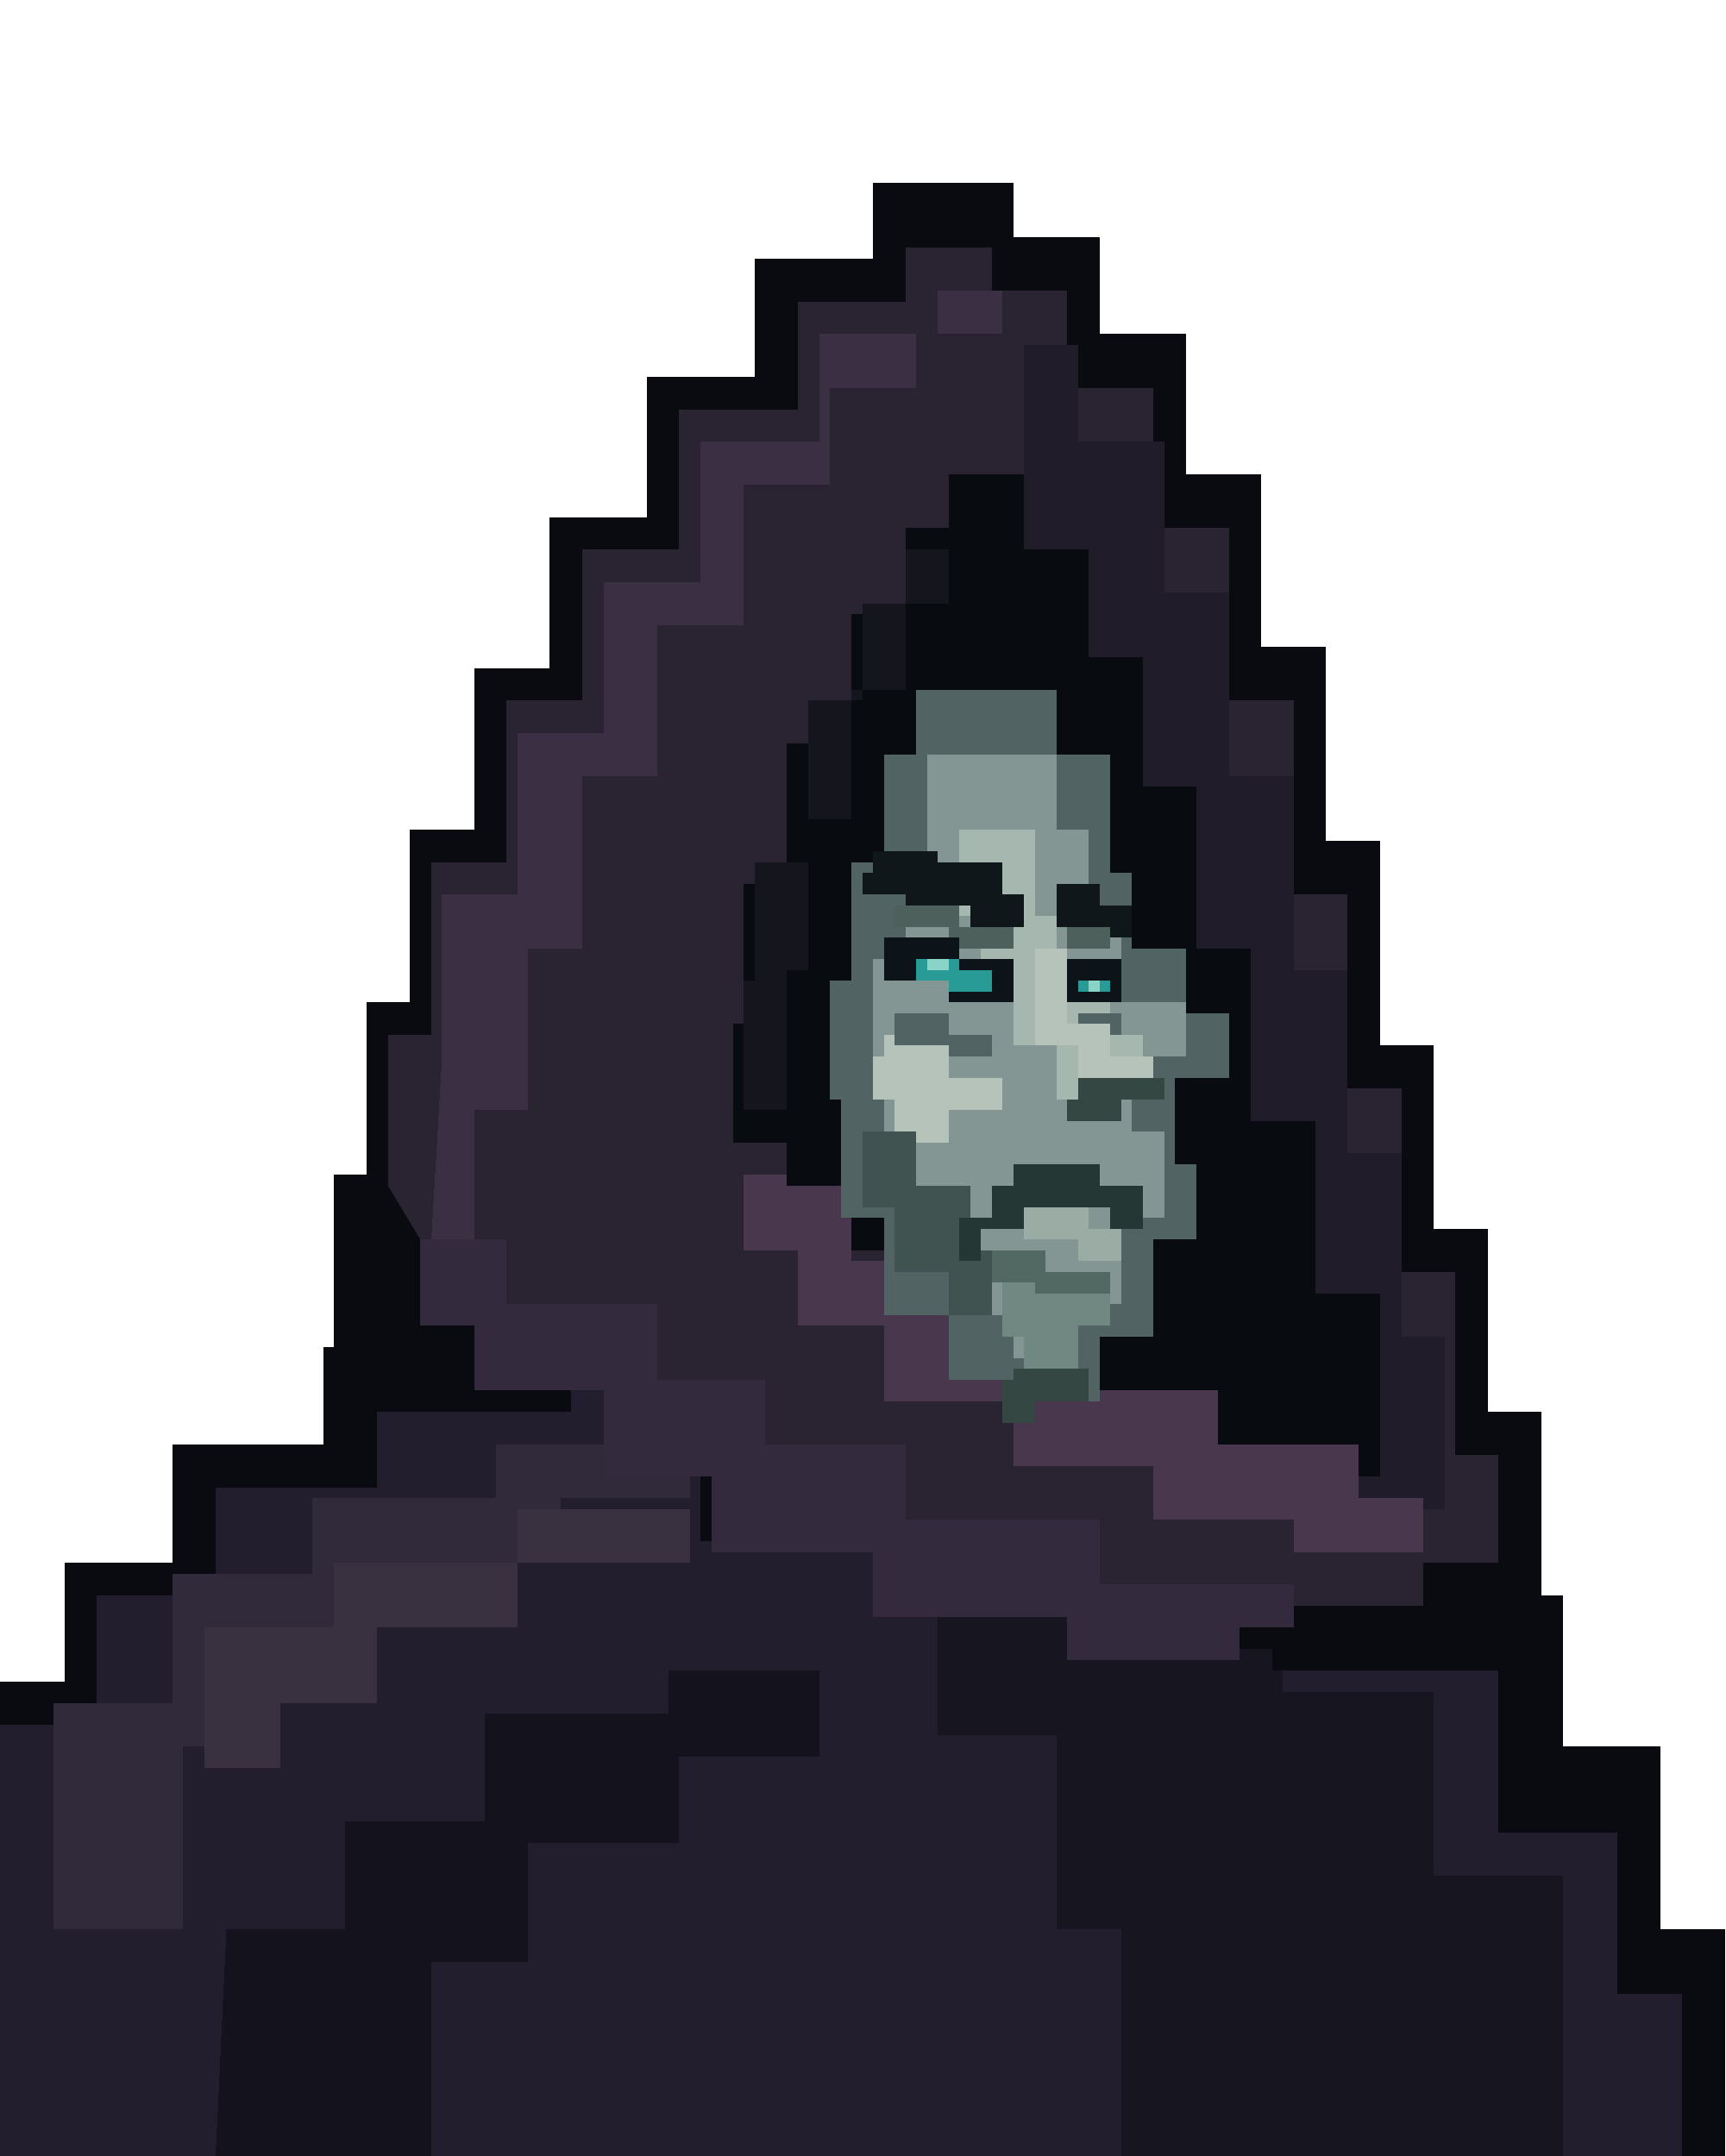
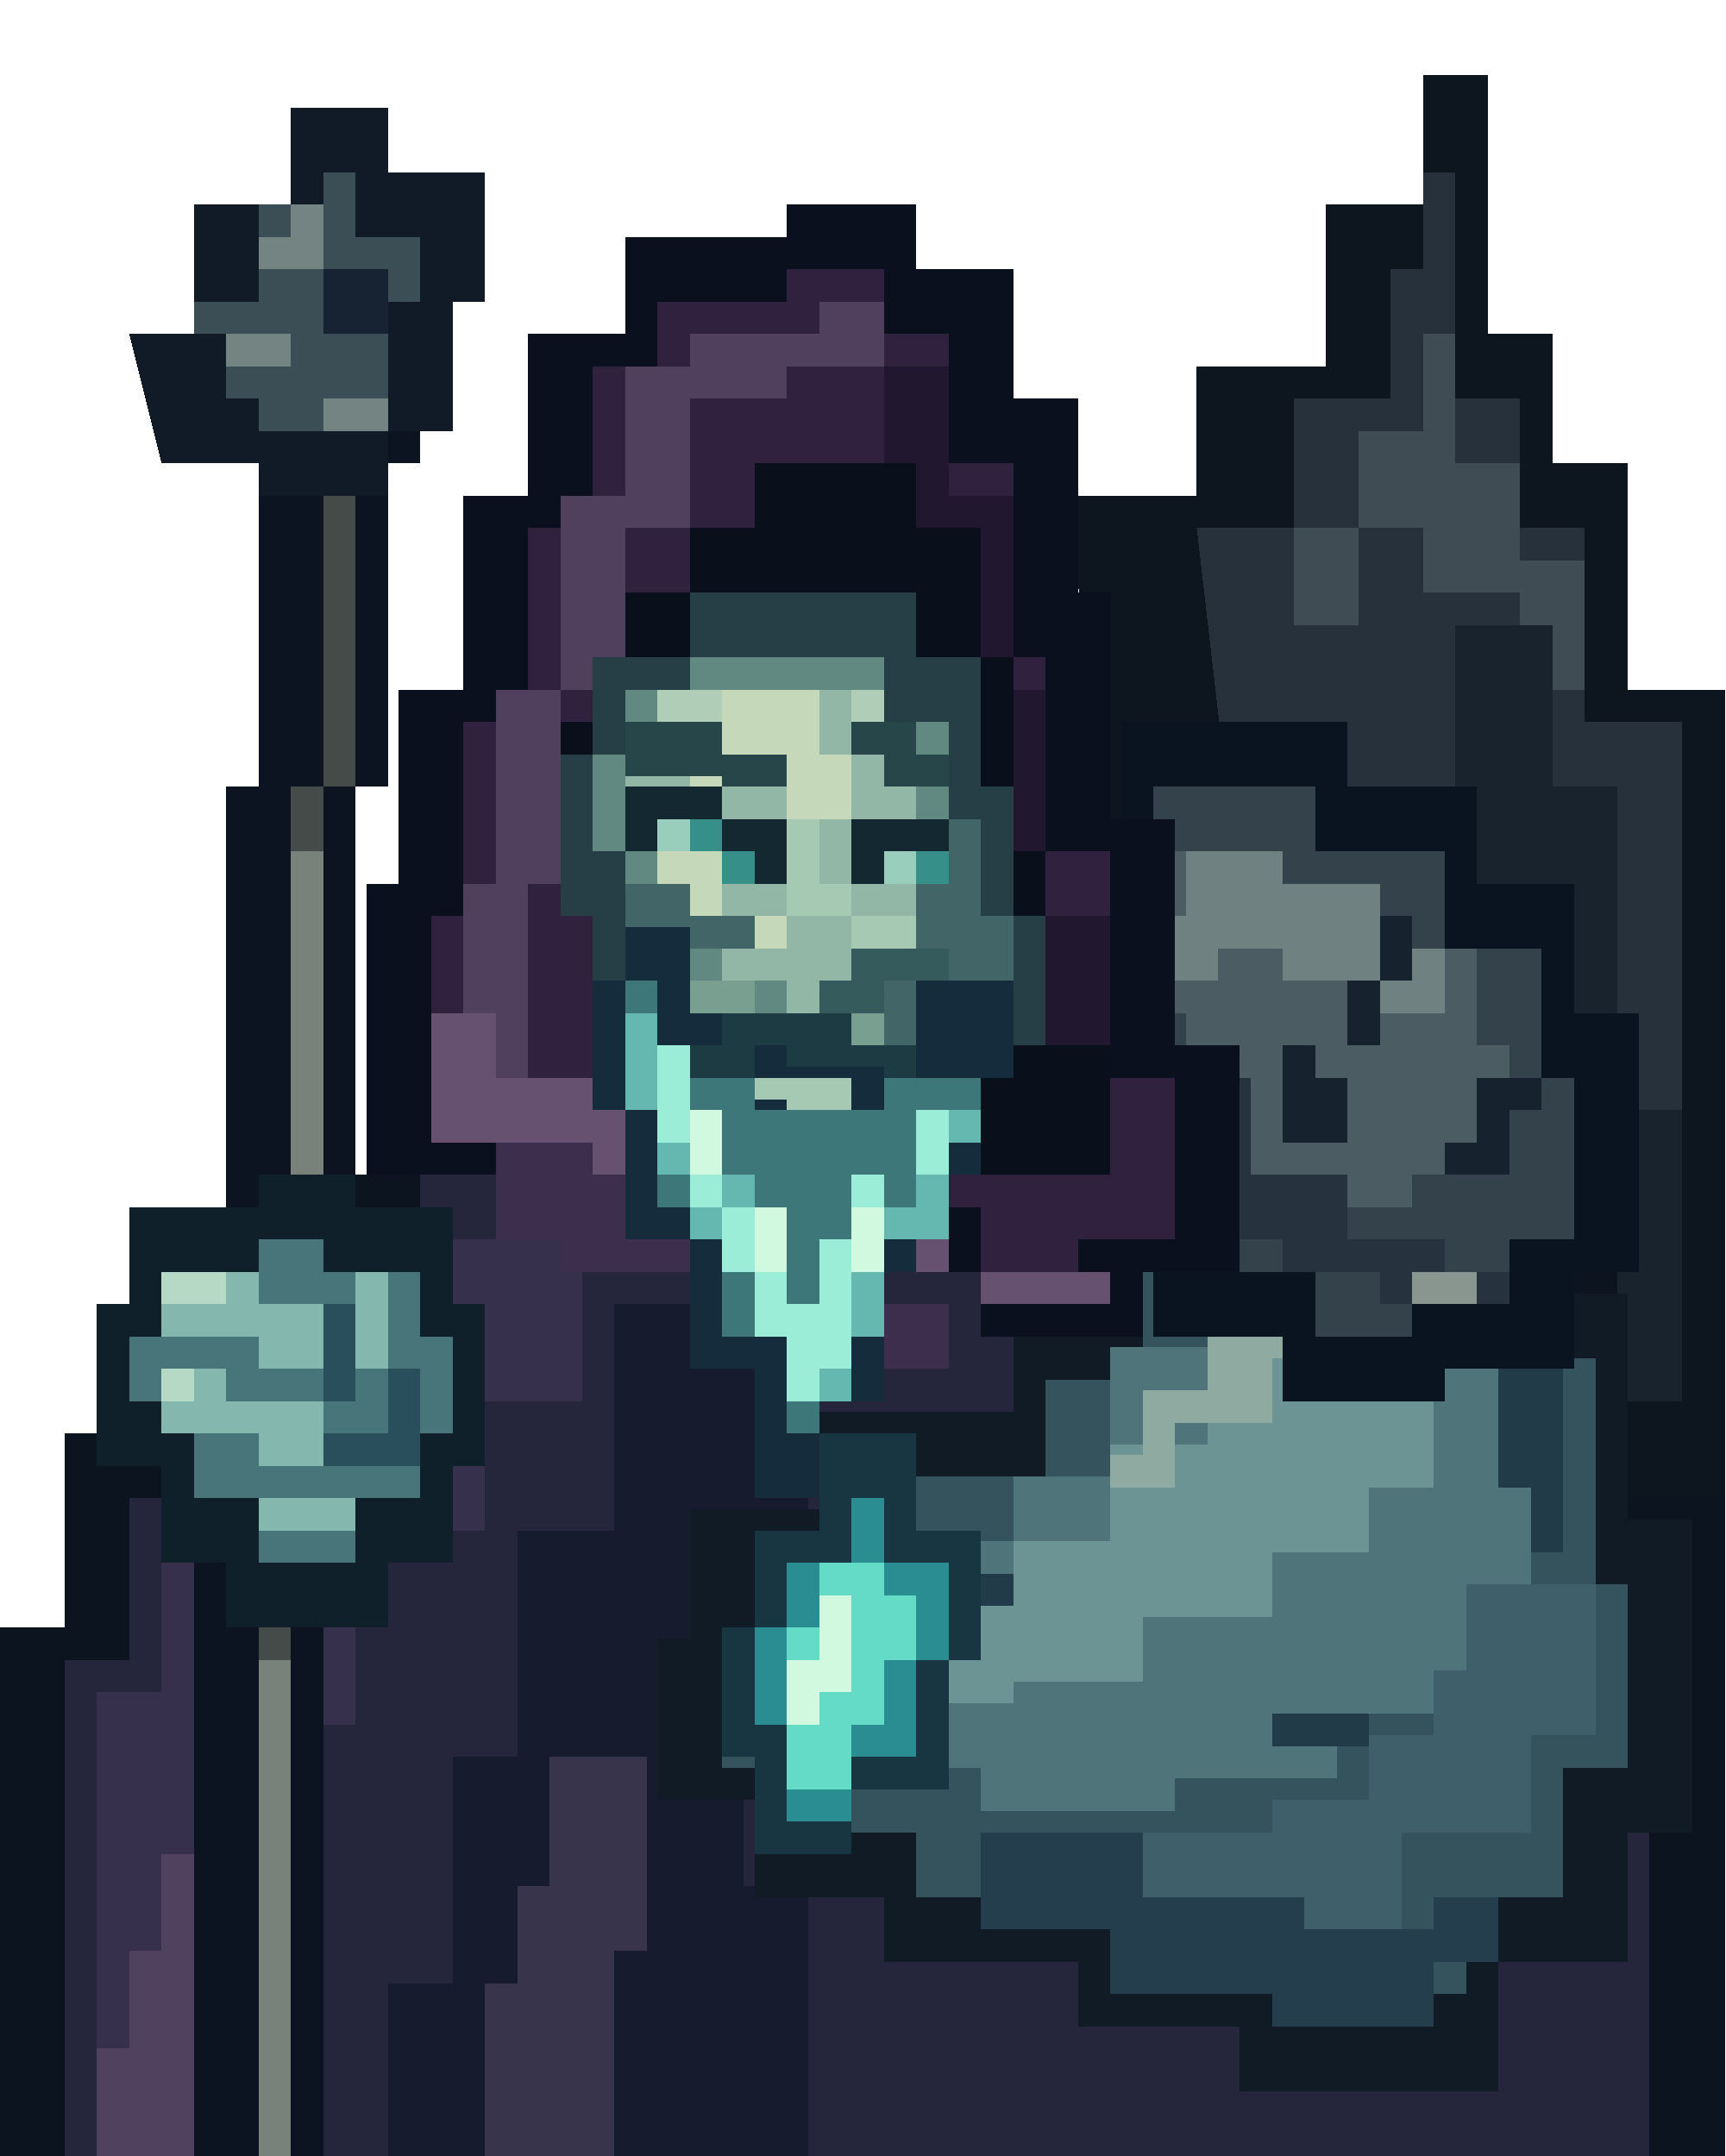
<svg xmlns="http://www.w3.org/2000/svg" width="480" height="600" viewBox="0 0 160 200" shape-rendering="crispEdges" data-expression="tired">
-   <g id="shoulders">
-     <path fill="#090b10" d="M0 200V156H6V145H16V134H30V125H46V120H93V126H111V136H130V148H145V162H154V179H160V200Z" />
-     <path fill="#221e2d" d="M0 200V160H9V148H20V138H35V131H53V127H89V133H107V144H125V155H139V170H150V185H156V200Z" />
-     <path fill="#302a3b" d="M5 158H16V146H29V139H46V134H64V139H52V145H40V151H26V162H17V179H5Z" />
-     <path fill="#17151f" d="M87 137H103V146H119V157H133V174H145V200H104V179H98V161H87Z" />
-     <path fill="#393140" d="M19 151H31V145H48V140H64V145H48V151H35V158H26V164H19Z" />
-     <path fill="#14131d" d="M21 179H32V169H45V159H62V155H76V163H63V171H49V182H40V200H20Z" />
+   <g id="back-stone">
+     <path fill="#0d151f" d="M99 46H111V34H123V19H132V7H138V31H144V43H151V64H160V146H111Z" />
+     <path fill="#26313b" d="M111 49H120V37H129V25H132V16H135V37H141V49H147V67H156V127H120Z" />
+     <path fill="#404c53" d="M120 49H126V40H132V31H135V43H141V52H147V64H141V55H132V49H126V58H120Z" />
+     <path fill="#18232e" d="M135 58H144V73H150V103H156V130H141V100H135Z" />
+   </g>
+   <g id="body">
+     <path fill="#0c1420" d="M39 100H96V91H123V100H138V115H150V139H160V200H0V151H6V133H18V118H30V109H39Z" />
+     <path fill="#25263b" d="M39 106H93V100H117V109H132V124H144V145H153V200H6V154H12V139H24V124H36V115H39Z" />
+     <path fill="#36304c" d="M36 115H54V130H45V142H33V160H27V181H24V200H9V157H15V142H27V127H36Z" />
+     <path fill="#4c3c5c" d="M33 127H42V136H36V148H30V166H24V190H18V160H21V148H27V136H33Z" />
+     <path fill="#171b2e" d="M57 121H75V151H69V175H75V200H36V184H42V163H48V142H57Z" />
+     <path fill="#37344c" d="M51 163H60V181H57V200H45V184H48V175H51Z" />
+     <path fill="#50415e" d="M15 172H21V190H18V200H9V190H12V181H15Z" />
+   </g>
+   <g id="arm">
+     <path fill="#101b26" d="M112 105H136V111H145V120H151V141H157V170H151V182H139V194H115V188H100V182H82V176H70V167H61V152H64V140H76V131H94V119H103V110H112Z" />
+     <path fill="#34535c" d="M112 111H133V117H142V126H148V147H151V164H145V176H136V185H118V182H103V176H85V170H73V164H67V152H70V143H82V137H97V128H106V116H112Z" />
+     <path fill="#4f747a" d="M115 117H130V123H139V132H142V150H136V159H124V165H109V168H91V164H79V158H73V149H79V143H94V137H103V125H115Z" />
+     <path fill="#6c9494" d="M112 123H127V129H133V138H127V144H118V150H106V156H94V158H82V155H79V149H94V143H103V134H112Z" />
+     <path fill="#3f606a" d="M136 147H148V161H142V170H130V179H118V176H103V170H118V167H127V161H133V155H136Z" />
+     <path fill="#243e4e" d="M91 170H106V176H121V179H133V176H139V182H133V188H118V185H103V179H91Z" />
+     <path fill="#8eaaa1" d="M112 123H121V126H118V132H109V138H103V135H106V129H112Z" />
+     <path fill="#223b49" d="M139 126H145V144H142V138H139ZM118 159H127V162H118ZM88 146H94V149H88Z" />
+   </g>
+   <g id="pauldron">
+     <path fill="#0a1420" d="M104 67H125V73H137V82H146V94H152V118H146V127H134V130H119V124H107V118H101V103H95V85H98V76H104Z" />
+     <path fill="#33424b" d="M107 73H122V79H134V88H143V100H146V115H140V121H131V124H122V118H110V112H107V100H101V88H104V79H107Z" />
+     <path fill="#4b5d63" d="M107 79H119V82H128V88H137V97H140V109H131V112H122V109H113V103H110V94H104V85H107Z" />
+     <path fill="#708182" d="M110 79H119V82H128V88H134V94H128V91H119V88H113V91H107V85H110Z" />
+     <path fill="#26333f" d="M110 100H116V109H125V115H134V118H140V121H128V118H119V115H110V109H107V103H110Z" />
+     <path fill="#16232f" d="M128 85H131V91H128V97H122V100H125V106H119V97H125V91H128ZM137 100H143V103H140V109H134V106H137Z" />
+     <path fill="#89958f" d="M104 82H107V88H104ZM131 118H137V121H131Z" />
  </g>
  <g id="hood">
-     <path fill="#090b10" d="M57 126H31V109H34V93H38V77H44V62H51V48H60V35H70V24H81V17H94V22H102V31H110V44H117V60H123V78H128V97H133V114H138V131H143V148H134V155H118V153H99V149H81V143H65V135H57Z" />
-     <path fill="#292332" d="M36 110V96H40V80H47V65H54V51H63V38H74V28H84V23H92V27H99V36H107V49H114V65H120V83H125V101H130V118H135V135H139V145H132V149H118V147H101V143H83V137H68V130H60V121H46V115H39Z" />
-     <path fill="#3b3043" d="M41 98V83H48V68H56V54H65V41H76V31H87V27H93V31H85V36H77V45H69V58H61V72H54V88H49V103H44V115H40Z" />
-     <path fill="#201c29" d="M95 32H100V41H108V55H114V72H120V90H125V107H130V124H134V140H126V136H119V121H113V105H108V88H103V71H98V54H95Z" />
-     <path fill="#080b10" d="M88 44H95V51H101V61H106V73H111V88H116V104H122V120H128V137H119V135H107V130H94V124H82V116H73V106H68V95H69V82H73V69H79V57H84V49H88Z" />
-     <path fill="#15151e" d="M84 51H88V56H84V64H79V76H75V90H73V103H69V91H70V80H75V65H80V56H84Z" />
-     <path fill="#49374e" d="M73 110H79V117H88V123H100V129H113V134H126V139H132V144H120V141H107V136H94V130H82V123H74V116H69V109H73Z" />
-     <path fill="#342a3d" d="M39 115H47V121H61V128H71V134H84V141H102V147H120V151H115V154H99V150H81V144H66V137H56V129H44V123H39Z" />
+     <path fill="#0b101e" d="M49 109H34V82H37V64H43V46H49V31H58V22H73V19H85V25H94V37H100V55H103V76H109V97H115V118H106V124H91V118H76V112H61V109Z" />
+     <path fill="#30213e" d="M49 103H40V85H43V67H49V49H55V34H61V28H73V25H82V31H88V43H94V61H97V79H103V100H109V115H100V118H91V112H76V106H61V103Z" />
+     <path fill="#51405d" d="M43 82H46V64H52V46H58V34H64V31H76V28H82V34H73V37H64V49H58V64H52V82H49V100H43Z" />
+     <path fill="#21182f" d="M82 34H88V46H94V64H97V85H103V106H97V94H91V76H88V61H85V49H82Z" />
+     <path fill="#090f1b" d="M70 43H85V49H91V61H94V79H97V97H103V109H91V106H79V100H64V94H55V82H52V67H58V55H64V49H70Z" />
+     <path fill="#665171" d="M40 94H46V100H58V106H73V112H88V118H103V121H91V118H76V115H61V109H49V106H40Z" />
+     <path fill="#3d2e4d" d="M46 106H55V109H67V115H79V121H88V127H76V124H64V118H52V115H46Z" />
  </g>
  <g id="face">
-     <path fill="#526363" d="M85 64H98V70H103V81H105V88H110V94H114V100H109V108H111V115H107V124H102V130H94V128H88V122H82V113H78V102H77V91H79V80H82V70H85Z" />
-     <path fill="#849694" d="M86 70H98V77H101V87H104V93H110V98H105V105H108V113H104V121H100V126H94V122H90V116H85V107H82V98H81V89H84V79H86Z" />
-     <path fill="#a6b7b0" d="M89 77H96V85H98V91H103V96H106V98H101V102H98V97H94V90H91V85H87V81H89Z" />
-     <path fill="#b5c3ba" d="M82 96H88V100H93V103H88V106H83V102H81V98H82Z" />
-     <path fill="#415350" d="M80 105H85V110H90V116H92V122H88V118H83V112H80Z" />
-     <path fill="#718882" d="M93 118H103V123H100V127H95V124H93Z" />
-     <path fill="#354743" d="M94 127H101V130H96V132H93V128H94Z" />
+     <path fill="#263e46" d="M64 55H85V61H91V73H94V85H97V97H91V106H82V109H70V103H61V97H55V85H52V70H55V61H64Z" />
+     <path fill="#628882" d="M64 61H82V67H88V76H91V88H94V94H88V100H79V103H70V97H64V91H58V79H55V70H58V64H64Z" />
+     <path fill="#93b7a6" d="M64 64H79V70H85V79H88V88H82V94H73V91H67V85H61V76H58V70H64Z" />
+     <path fill="#c5d8b9" d="M67 64H76V70H79V76H73V73H64V70H67ZM61 79H67V85H73V88H64V85H61Z" />
+     <path fill="#426568" d="M85 76H91V85H94V94H88V100H82V103H76V100H82V91H85Z" />
+     <path fill="#799f91" d="M64 91H70V94H82V100H76V103H70V100H64Z" />
+   </g>
+   <g id="beard">
+     <path fill="#142c3b" d="M58 85H64V94H70V97H85V91H94V100H91V109H85V118H82V130H76V139H70V127H64V115H58V103H55V91H58Z" />
+     <path fill="#3d7779" d="M58 91H61V97H70V103H82V100H91V106H85V115H79V127H76V133H73V124H67V112H61V103H58Z" />
+     <path fill="#65b8af" d="M58 94H61V103H64V109H70V115H73V124H76V121H79V112H85V103H91V106H88V115H82V124H79V130H73V124H70V115H64V109H61V103H58Z" />
+     <path fill="#9bedd7" d="M61 97H64V106H67V112H70V118H73V121H76V115H79V109H85V103H88V109H82V118H79V127H76V130H73V124H70V118H67V112H64V106H61Z" />
+     <path fill="#d0f9df" d="M64 103H67V109H64ZM70 112H73V118H70ZM79 112H82V118H79Z" />
+   </g>
+   <g id="spectral-pendant">
+     <path fill="#183642" d="M76 133H85V142H91V154H88V166H79V172H70V163H67V151H70V142H76Z" />
+     <path fill="#2a8d91" d="M79 139H82V145H88V154H85V163H79V169H73V160H70V151H73V145H79Z" />
+     <path fill="#64dbc6" d="M76 145H82V148H85V154H82V160H79V166H73V157H73V151H76Z" />
+     <path fill="#d0f9df" d="M76 148H79V157H76V160H73V154H76Z" />
+   </g>
+   <g id="shovel">
+     <path fill="#0b1420" d="M18 200V121H21V73H24V43H27V25H39V43H36V73H33V121H30V200Z" />
+     <path fill="#444b49" d="M24 200V121H27V73H30V40H33V73H30V124H27V200Z" />
+     <path fill="#78817a" d="M24 154H27V200H24ZM27 79H30V109H27Z" />
+     <path fill="#111b27" d="M12 31H18V19H27V10H36V16H45V28H42V40H36V46H24V43H15Z" />
+     <path fill="#3b4e55" d="M18 28H24V19H30V16H33V22H39V28H36V37H30V40H24V37H21V31H18Z" />
+     <path fill="#738482" d="M24 22H27V19H30V25H24ZM21 31H27V34H21ZM30 37H36V40H30Z" />
+     <path fill="#172332" d="M30 25H36V31H30Z" />
+   </g>
+   <g id="hand">
+     <path fill="#10202b" d="M12 112H24V109H33V112H42V121H45V136H42V145H36V151H21V145H15V136H9V121H12Z" />
+     <path fill="#477579" d="M15 118H24V115H30V118H39V124H42V133H39V139H33V145H24V139H18V130H12V124H15Z" />
+     <path fill="#84b7ad" d="M15 118H24V121H30V127H24V124H15ZM15 127H21V130H30V136H24V133H15ZM24 139H33V142H24ZM33 118H36V127H33Z" />
+     <path fill="#294f5c" d="M30 121H33V130H30ZM30 133H36V136H30ZM36 127H39V136H36Z" />
+     <path fill="#b5d9c4" d="M15 118H21V121H15ZM15 127H18V130H15Z" />
  </g>
  <g id="expression-brows">
-     <path fill="#10171b" d="M81 79H87V80H93V83H95V86H90V84H84V83H80V81H81ZM98 82H102V84H105V87H101V86H98Z" />
-     <path fill="#4d605c" d="M83 84H89V86H94V88H88V86H83ZM99 86H103V88H99Z" />
+     <path fill="#27464a" d="M58 67H67V70H73V73H67V72H58ZM79 67H85V70H88V73H82V70H79Z" />
+     <path fill="#b0cdb7" d="M61 64H67V67H61ZM79 64H82V67H79Z" />
  </g>
  <g id="expression-eyes">
-     <path fill="#0c1419" d="M82 87H89V89H94V93H88V91H82ZM99 89H104V93H99Z" />
-     <path fill="#299b96" d="M85 89H89V90H92V92H88V91H85ZM100 91H103V92H100Z" />
-     <path fill="#89d4c7" d="M86 89H88V90H86ZM101 91H102V92H101Z" />
-     <path fill="#526363" d="M83 94H88V96H92V98H88V97H83ZM100 94H104V96H100Z" />
+     <path fill="#142832" d="M58 73H67V76H73V82H67V79H58ZM79 76H88V82H79Z" />
+     <path fill="#368f88" d="M61 76H67V79H70V82H67V79H61ZM82 79H88V82H82Z" />
+     <path fill="#99cebc" d="M61 76H64V79H61ZM82 79H85V82H82Z" />
+     <path fill="#426568" d="M58 82H64V85H70V88H64V86H58ZM79 85H88V88H79Z" />
  </g>
  <g id="expression-mouth">
-     <path fill="#b5c3ba" d="M96 88H99V95H103V98H107V100H100V97H96Z" />
-     <path fill="#354743" d="M100 100H108V102H104V104H99V102H100Z" />
-     <path fill="#253734" d="M94 108H102V110H106V114H103V112H95V114H91V117H89V113H92V110H94Z" />
-     <path fill="#9aaca3" d="M95 112H101V114H104V117H100V115H95Z" />
-     <path fill="#526963" d="M92 116H97V118H103V120H96V119H92Z" />
+     <path fill="#a6c9b3" d="M73 76H76V82H79V85H85V88H79V85H73Z" />
+     <path fill="#365b5c" d="M79 88H88V91H82V94H76V91H79Z" />
+     <path fill="#1c3b43" d="M67 94H79V97H85V100H82V99H73V97H70V100H64V97H67Z" />
+     <path fill="#a6c9b3" d="M70 100H79V103H73V102H70Z" />
  </g>
</svg>
